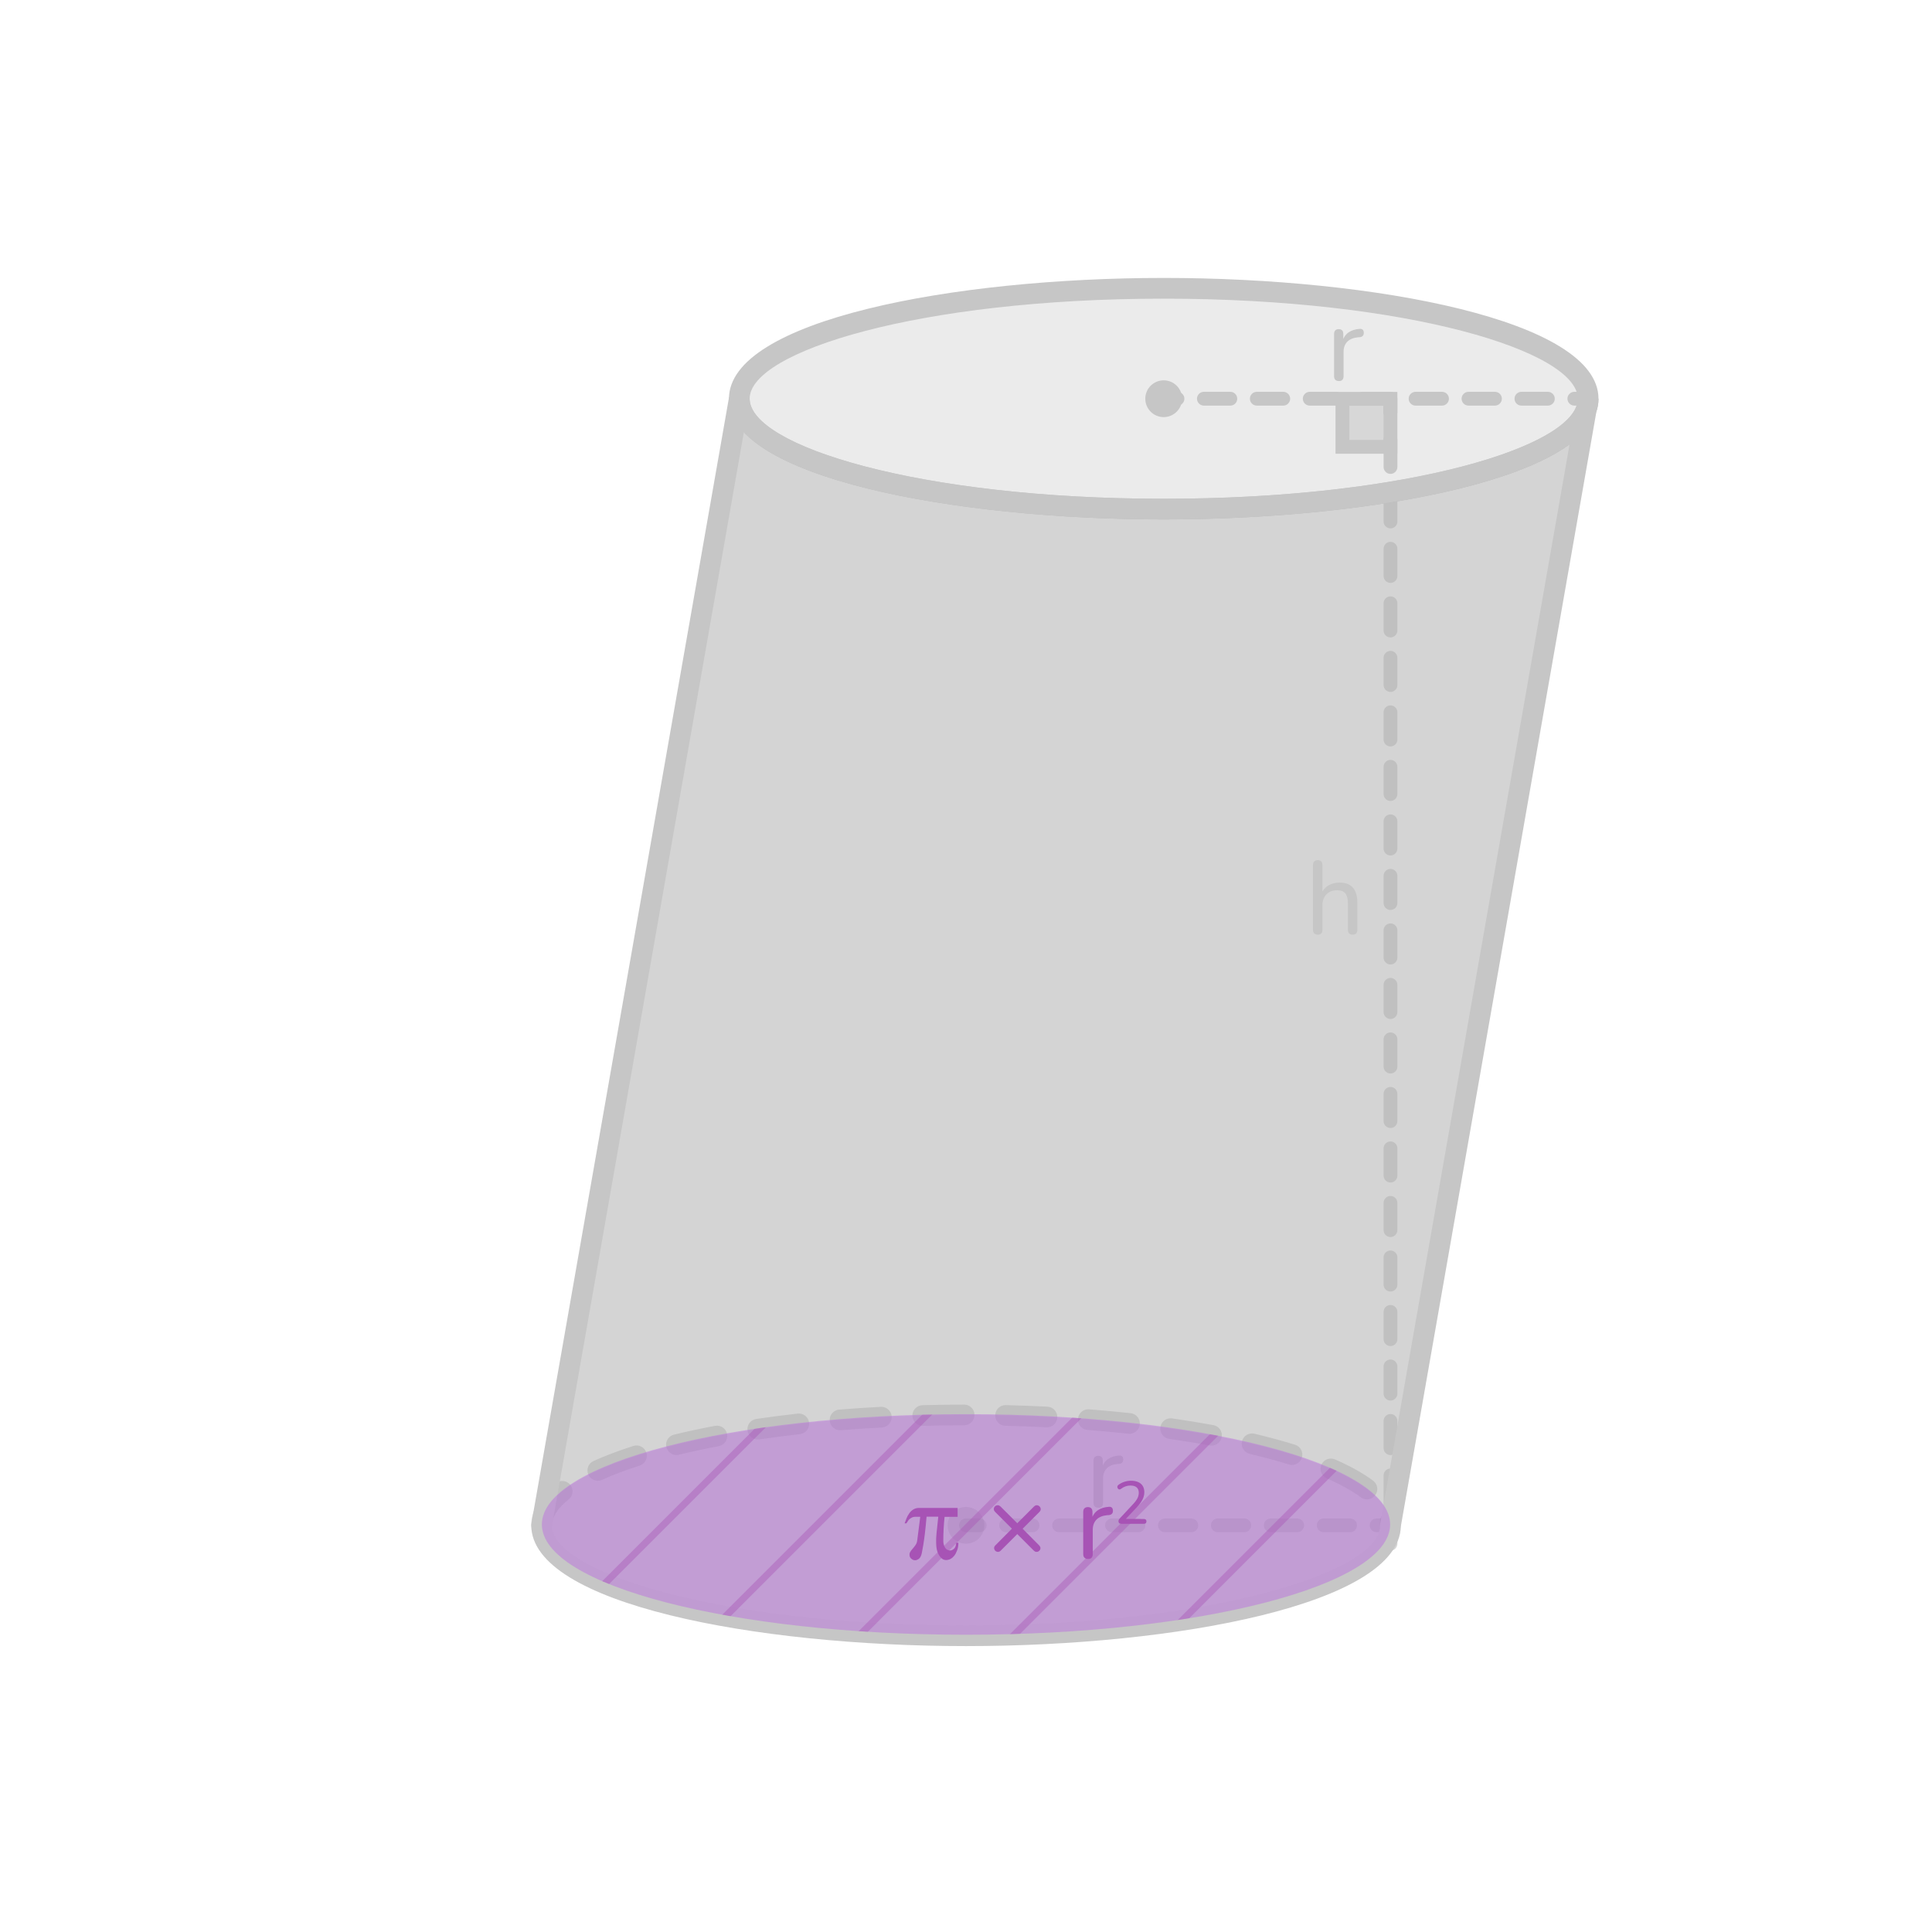
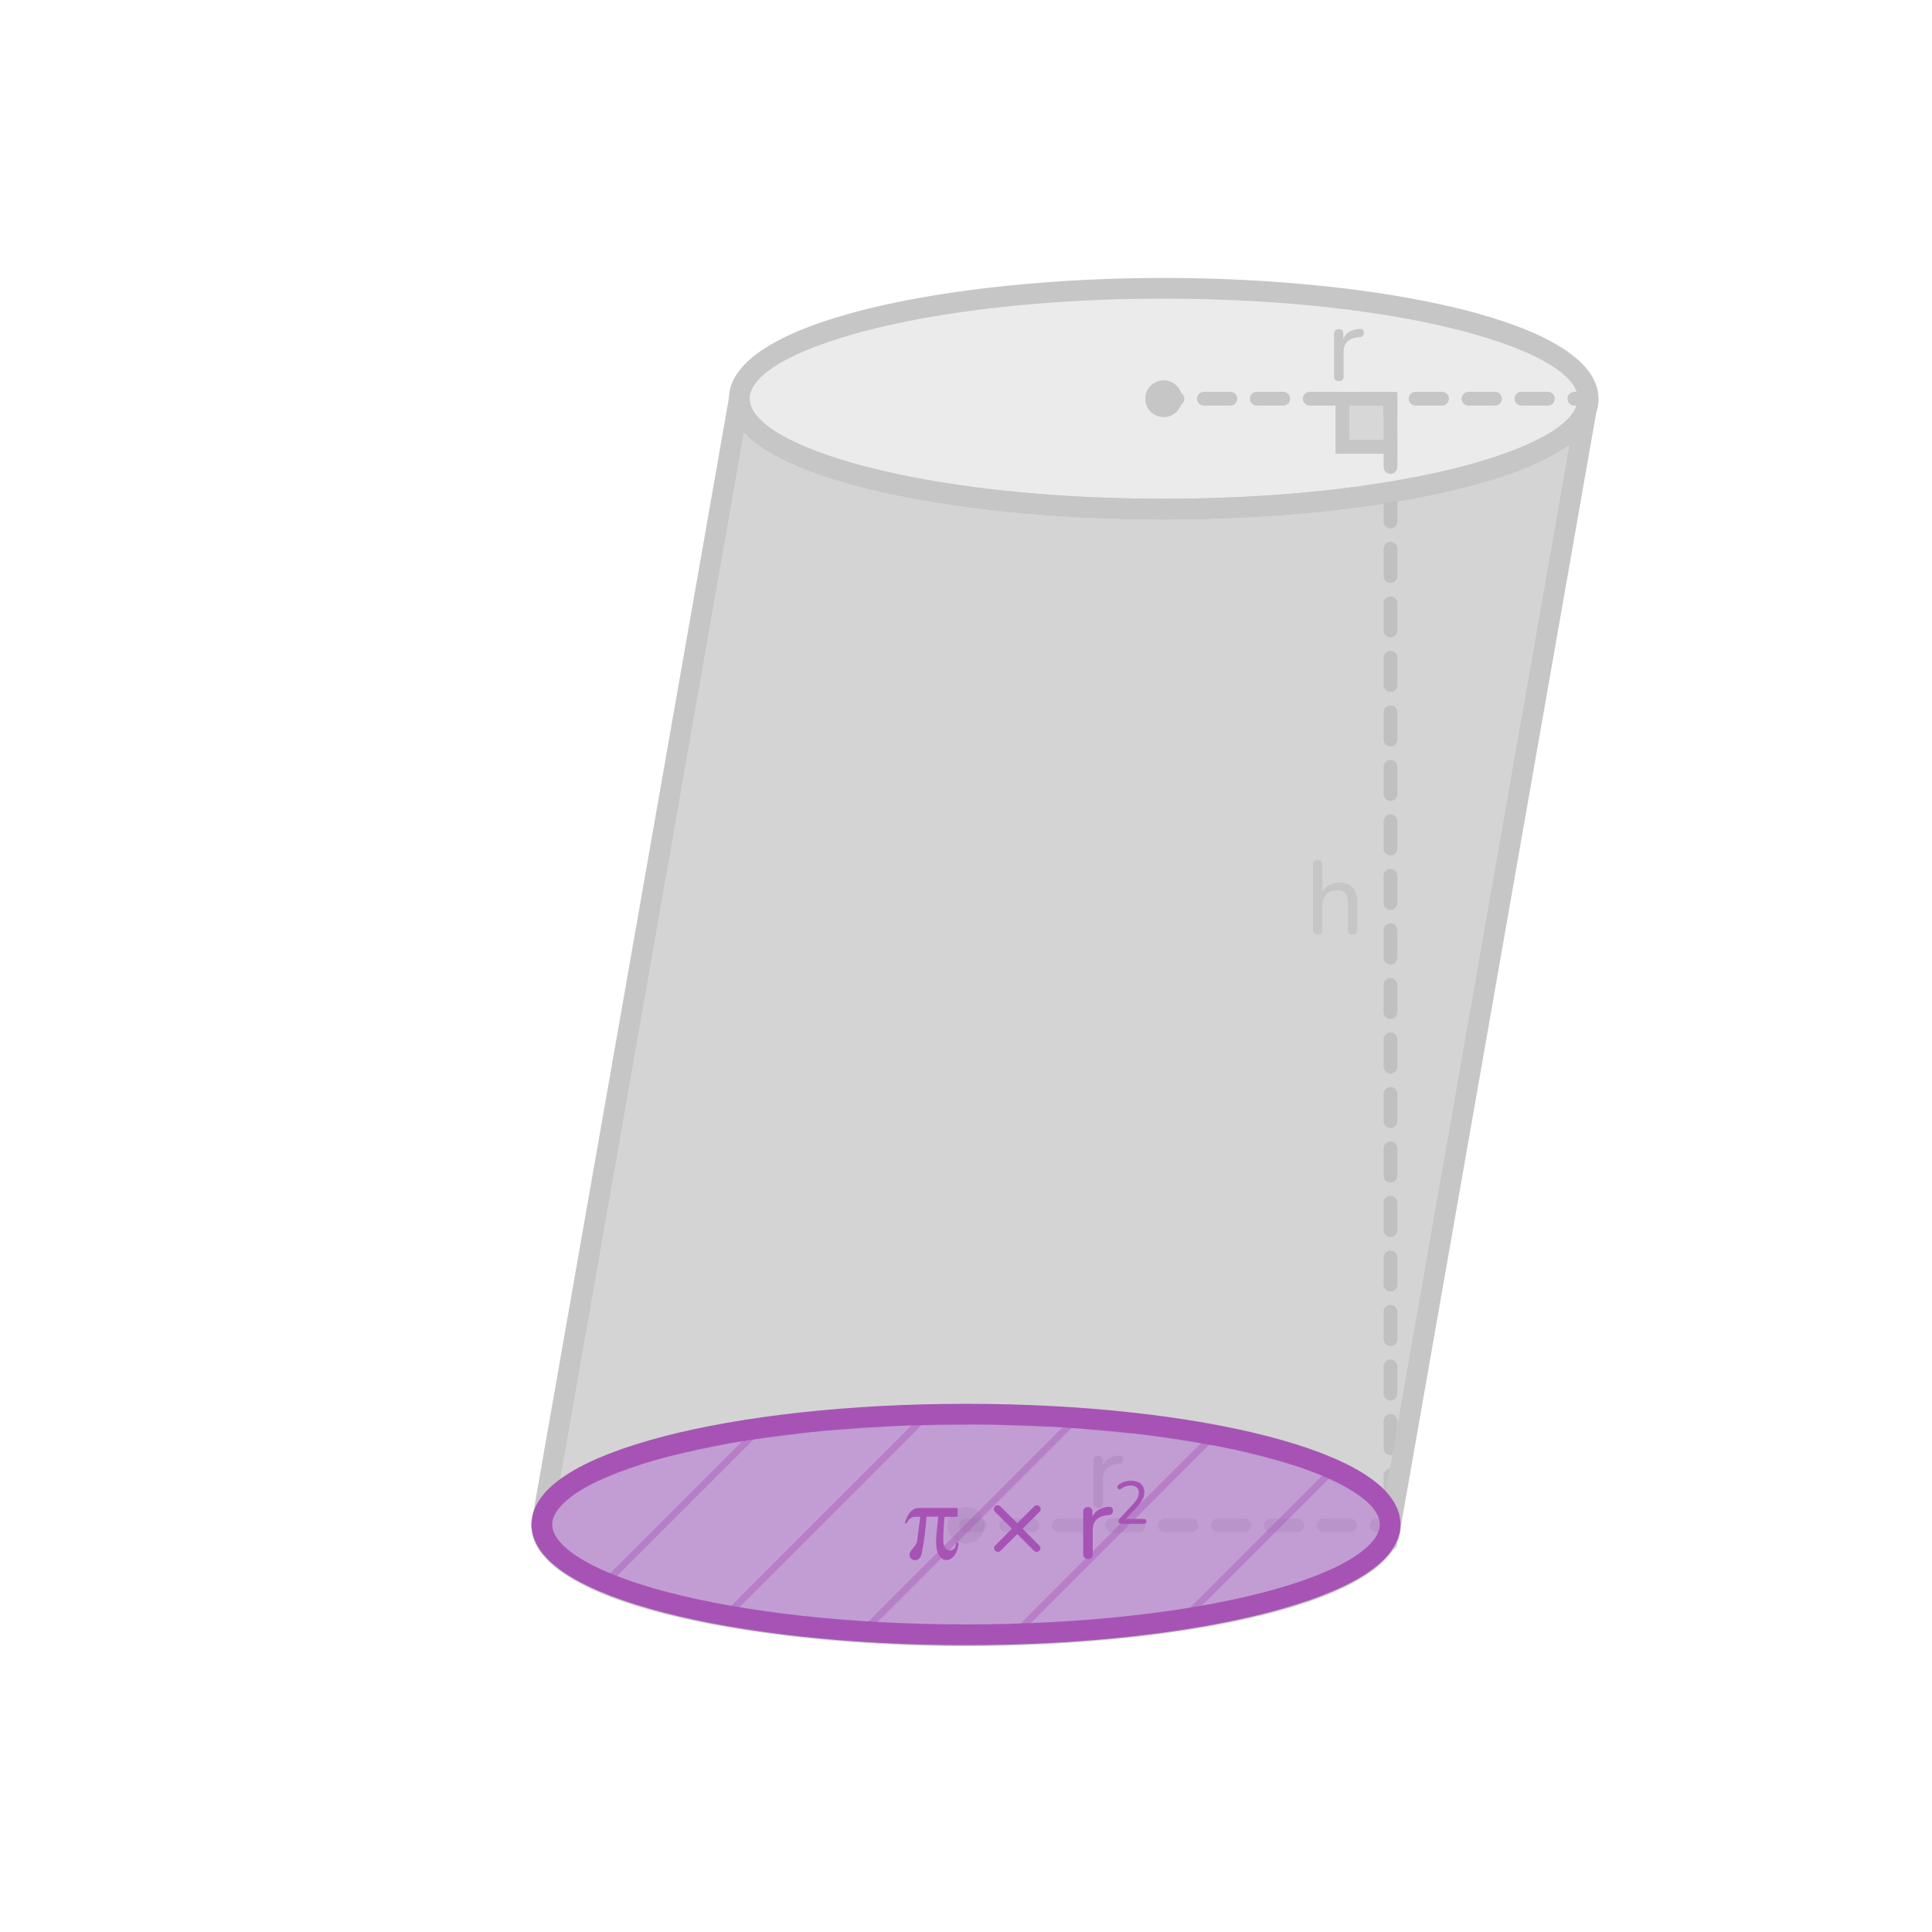
<svg xmlns="http://www.w3.org/2000/svg" id="background" width="560" height="560" viewBox="0 0 560 560">
  <defs>
    <style>
      .cls-1 {
        opacity: .7;
      }

      .cls-2, .cls-3 {
        fill: #a753b5;
      }

      .cls-4 {
        opacity: .5;
      }

      .cls-5 {
        opacity: .11;
      }

      .cls-5, .cls-6, .cls-7 {
        fill: #333;
      }

      .cls-8 {
        clip-path: url(#clippath-2);
      }

      .cls-9, .cls-7 {
        opacity: .2;
      }

      .cls-10, .cls-3 {
        opacity: .4;
      }

      .cls-11 {
        stroke: #c6c6c6;
-         stroke-miterlimit: 10;
        stroke-width: 4px;
      }

-       .cls-11, .cls-12 {
+       .cls-11, .cls-12, .cls-13 {
        fill: none;
      }

-       .cls-13 {
+       .cls-11, .cls-13 {
+         stroke-miterlimit: 10;
+       }
+ 
+       .cls-14 {
        fill: #aaa;
      }

-       .cls-14 {
+       .cls-15 {
        opacity: .1;
      }

-       .cls-15 {
+       .cls-13 {
+         stroke: #a753b5;
+         stroke-width: 6px;
+       }
+ 
+       .cls-16 {
        clip-path: url(#clippath-3);
      }

-       .cls-16 {
+       .cls-17 {
        fill: #bb70de;
      }

-       .cls-17 {
+       .cls-18 {
        fill: #c6c6c6;
      }
    </style>
    <clipPath id="clippath">
      <ellipse class="cls-12" cx="-280" cy="-218.13" rx="122.94" ry="31.97" />
    </clipPath>
    <clipPath id="clippath-1">
      <polygon class="cls-12" points="-143.93 -124.91 -540.37 -124.91 -452.26 -392.03 -55.82 -392.03 -143.93 -124.91" />
    </clipPath>
    <clipPath id="clippath-2">
      <ellipse class="cls-12" cx="280" cy="441.87" rx="122.94" ry="31.97" />
    </clipPath>
    <clipPath id="clippath-3">
      <polygon class="cls-12" points="416.07 535.09 19.63 535.09 107.74 267.97 504.18 267.97 416.07 535.09" />
    </clipPath>
  </defs>
-   <path class="cls-17" d="M318.38,437.02c-.46,0-.81-.12-1.05-.36-.24-.24-.36-.59-.36-1.05v-12.25c0-.46,.12-.81,.36-1.04,.24-.23,.57-.35,.99-.35s.75,.12,.98,.35c.23,.23,.34,.58,.34,1.04v2.31h-.3c.32-1.2,.92-2.11,1.8-2.73,.88-.62,1.99-.97,3.33-1.05,.32-.02,.58,.06,.78,.23,.2,.17,.31,.46,.33,.86,.02,.38-.07,.69-.27,.92-.2,.23-.51,.37-.93,.41l-.54,.03c-1.32,.14-2.34,.57-3.05,1.29-.71,.72-1.07,1.71-1.07,2.97v7.03c0,.46-.12,.81-.34,1.05-.23,.24-.57,.36-1.01,.36Z" />
+   <path class="cls-18" d="M318.38,437.02c-.46,0-.81-.12-1.05-.36-.24-.24-.36-.59-.36-1.05v-12.25c0-.46,.12-.81,.36-1.04,.24-.23,.57-.35,.99-.35s.75,.12,.98,.35c.23,.23,.34,.58,.34,1.04v2.31h-.3c.32-1.2,.92-2.11,1.8-2.73,.88-.62,1.99-.97,3.33-1.05,.32-.02,.58,.06,.78,.23,.2,.17,.31,.46,.33,.86,.02,.38-.07,.69-.27,.92-.2,.23-.51,.37-.93,.41l-.54,.03c-1.32,.14-2.34,.57-3.05,1.29-.71,.72-1.07,1.71-1.07,2.97v7.03c0,.46-.12,.81-.34,1.05-.23,.24-.57,.36-1.01,.36Z" />
  <g>
    <g class="cls-9">
      <path class="cls-6" d="M403.04,121.57c-1.1,0-2-.9-2-2v-4c0-1.1,.9-2,2-2s2,.9,2,2v4c0,1.1-.9,2-2,2Z" />
      <path class="cls-6" d="M403.04,437.56c-1.1,0-2-.9-2-2v-7.9c0-1.1,.9-2,2-2s2,.9,2,2v7.9c0,1.1-.9,2-2,2Zm0-15.8c-1.1,0-2-.9-2-2v-7.9c0-1.1,.9-2,2-2s2,.9,2,2v7.9c0,1.1-.9,2-2,2Zm0-15.8c-1.1,0-2-.9-2-2v-7.9c0-1.1,.9-2,2-2s2,.9,2,2v7.9c0,1.1-.9,2-2,2Zm0-15.8c-1.1,0-2-.9-2-2v-7.9c0-1.1,.9-2,2-2s2,.9,2,2v7.9c0,1.1-.9,2-2,2Zm0-15.8c-1.1,0-2-.9-2-2v-7.9c0-1.1,.9-2,2-2s2,.9,2,2v7.9c0,1.1-.9,2-2,2Zm0-15.8c-1.1,0-2-.9-2-2v-7.9c0-1.1,.9-2,2-2s2,.9,2,2v7.9c0,1.1-.9,2-2,2Zm0-15.8c-1.1,0-2-.9-2-2v-7.9c0-1.1,.9-2,2-2s2,.9,2,2v7.9c0,1.1-.9,2-2,2Zm0-15.8c-1.1,0-2-.9-2-2v-7.9c0-1.1,.9-2,2-2s2,.9,2,2v7.9c0,1.1-.9,2-2,2Zm0-15.8c-1.1,0-2-.9-2-2v-7.9c0-1.1,.9-2,2-2s2,.9,2,2v7.9c0,1.1-.9,2-2,2Zm0-15.8c-1.1,0-2-.9-2-2v-7.9c0-1.1,.9-2,2-2s2,.9,2,2v7.9c0,1.1-.9,2-2,2Zm0-15.8c-1.1,0-2-.9-2-2v-7.9c0-1.1,.9-2,2-2s2,.9,2,2v7.9c0,1.1-.9,2-2,2Zm0-15.8c-1.1,0-2-.9-2-2v-7.9c0-1.1,.9-2,2-2s2,.9,2,2v7.9c0,1.1-.9,2-2,2Zm0-15.8c-1.1,0-2-.9-2-2v-7.9c0-1.1,.9-2,2-2s2,.9,2,2v7.9c0,1.1-.9,2-2,2Zm0-15.8c-1.1,0-2-.9-2-2v-7.9c0-1.1,.9-2,2-2s2,.9,2,2v7.9c0,1.1-.9,2-2,2Zm0-15.8c-1.1,0-2-.9-2-2v-7.9c0-1.1,.9-2,2-2s2,.9,2,2v7.9c0,1.1-.9,2-2,2Zm0-15.8c-1.1,0-2-.9-2-2v-7.9c0-1.1,.9-2,2-2s2,.9,2,2v7.9c0,1.1-.9,2-2,2Zm0-15.8c-1.1,0-2-.9-2-2v-7.9c0-1.1,.9-2,2-2s2,.9,2,2v7.9c0,1.1-.9,2-2,2Zm0-15.8c-1.1,0-2-.9-2-2v-7.9c0-1.1,.9-2,2-2s2,.9,2,2v7.9c0,1.1-.9,2-2,2Zm0-15.8c-1.1,0-2-.9-2-2v-7.9c0-1.1,.9-2,2-2s2,.9,2,2v7.9c0,1.1-.9,2-2,2Zm0-15.8c-1.1,0-2-.9-2-2v-7.9c0-1.1,.9-2,2-2s2,.9,2,2v7.9c0,1.1-.9,2-2,2Z" />
      <path class="cls-6" d="M403.04,449.46c-1.1,0-2-.9-2-2v-4c0-1.1,.9-2,2-2s2,.9,2,2v4c0,1.1-.9,2-2,2Z" />
    </g>
    <g>
-       <g class="cls-14">
+       <g class="cls-15">
        <ellipse class="cls-6" cx="337.31" cy="115.57" rx="123.02" ry="32" />
      </g>
-       <g class="cls-14">
+       <g class="cls-15">
        <ellipse class="cls-6" cx="280.01" cy="442.13" rx="123.02" ry="32" />
      </g>
    </g>
    <g>
-       <path class="cls-17" d="M341.3,117.57h-4c-1.1,0-2-.9-2-2s.9-2,2-2h4c1.1,0,2,.9,2,2s-.9,2-2,2Z" />
-       <path class="cls-17" d="M448.66,117.57h-7.67c-1.1,0-2-.9-2-2s.9-2,2-2h7.67c1.1,0,2,.9,2,2s-.9,2-2,2Zm-15.34,0h-7.67c-1.1,0-2-.9-2-2s.9-2,2-2h7.67c1.1,0,2,.9,2,2s-.9,2-2,2Zm-15.34,0h-7.67c-1.1,0-2-.9-2-2s.9-2,2-2h7.67c1.1,0,2,.9,2,2s-.9,2-2,2Zm-15.34,0h-7.67c-1.1,0-2-.9-2-2s.9-2,2-2h7.67c1.1,0,2,.9,2,2s-.9,2-2,2Zm-15.34,0h-7.67c-1.1,0-2-.9-2-2s.9-2,2-2h7.67c1.1,0,2,.9,2,2s-.9,2-2,2Zm-15.34,0h-7.67c-1.1,0-2-.9-2-2s.9-2,2-2h7.67c1.1,0,2,.9,2,2s-.9,2-2,2Zm-15.34,0h-7.67c-1.1,0-2-.9-2-2s.9-2,2-2h7.67c1.1,0,2,.9,2,2s-.9,2-2,2Z" />
-       <path class="cls-17" d="M460.33,117.57h-4c-1.1,0-2-.9-2-2s.9-2,2-2h4c1.1,0,2,.9,2,2s-.9,2-2,2Z" />
+       <path class="cls-18" d="M341.3,117.57h-4c-1.1,0-2-.9-2-2s.9-2,2-2h4c1.1,0,2,.9,2,2s-.9,2-2,2Z" />
+       <path class="cls-18" d="M448.66,117.57h-7.67c-1.1,0-2-.9-2-2s.9-2,2-2h7.67c1.1,0,2,.9,2,2s-.9,2-2,2Zm-15.34,0h-7.67c-1.1,0-2-.9-2-2s.9-2,2-2h7.67c1.1,0,2,.9,2,2s-.9,2-2,2Zm-15.34,0h-7.67c-1.1,0-2-.9-2-2s.9-2,2-2h7.67c1.1,0,2,.9,2,2s-.9,2-2,2Zm-15.34,0h-7.67c-1.1,0-2-.9-2-2s.9-2,2-2h7.67c1.1,0,2,.9,2,2s-.9,2-2,2Zm-15.34,0h-7.67c-1.1,0-2-.9-2-2s.9-2,2-2h7.67c1.1,0,2,.9,2,2s-.9,2-2,2Zm-15.34,0h-7.67c-1.1,0-2-.9-2-2s.9-2,2-2h7.67c1.1,0,2,.9,2,2s-.9,2-2,2Zm-15.34,0h-7.67c-1.1,0-2-.9-2-2s.9-2,2-2h7.67c1.1,0,2,.9,2,2s-.9,2-2,2Z" />
+       <path class="cls-18" d="M460.33,117.57h-4c-1.1,0-2-.9-2-2s.9-2,2-2h4c1.1,0,2,.9,2,2s-.9,2-2,2Z" />
    </g>
-     <circle class="cls-17" cx="337.3" cy="115.57" r="5.33" />
+     <circle class="cls-18" cx="337.3" cy="115.57" r="5.33" />
    <circle class="cls-7" cx="280" cy="442.13" r="5.33" />
-     <path class="cls-17" d="M388.1,110.45c-.46,0-.81-.12-1.05-.36-.24-.24-.36-.59-.36-1.05v-12.25c0-.46,.12-.81,.36-1.04,.24-.23,.57-.35,.99-.35s.75,.12,.98,.35c.23,.23,.34,.58,.34,1.04v2.31h-.3c.32-1.2,.92-2.11,1.8-2.73,.88-.62,1.99-.97,3.33-1.05,.32-.02,.58,.06,.78,.23,.2,.17,.31,.46,.33,.86,.02,.38-.07,.69-.27,.92-.2,.23-.51,.37-.93,.41l-.54,.03c-1.32,.14-2.34,.57-3.05,1.29-.71,.72-1.07,1.71-1.07,2.97v7.02c0,.46-.12,.81-.34,1.05-.23,.24-.57,.36-1.01,.36Z" />
+     <path class="cls-18" d="M388.1,110.45c-.46,0-.81-.12-1.05-.36-.24-.24-.36-.59-.36-1.05v-12.25c0-.46,.12-.81,.36-1.04,.24-.23,.57-.35,.99-.35s.75,.12,.98,.35c.23,.23,.34,.58,.34,1.04v2.31h-.3c.32-1.2,.92-2.11,1.8-2.73,.88-.62,1.99-.97,3.33-1.05,.32-.02,.58,.06,.78,.23,.2,.17,.31,.46,.33,.86,.02,.38-.07,.69-.27,.92-.2,.23-.51,.37-.93,.41l-.54,.03c-1.32,.14-2.34,.57-3.05,1.29-.71,.72-1.07,1.71-1.07,2.97v7.02c0,.46-.12,.81-.34,1.05-.23,.24-.57,.36-1.01,.36Z" />
    <g class="cls-9">
      <path class="cls-6" d="M283.98,444.13h-4c-1.1,0-2-.9-2-2s.9-2,2-2h4c1.1,0,2,.9,2,2s-.9,2-2,2Z" />
      <path class="cls-6" d="M391.34,444.13h-7.67c-1.1,0-2-.9-2-2s.9-2,2-2h7.67c1.1,0,2,.9,2,2s-.9,2-2,2Zm-15.34,0h-7.67c-1.1,0-2-.9-2-2s.9-2,2-2h7.67c1.1,0,2,.9,2,2s-.9,2-2,2Zm-15.34,0h-7.67c-1.1,0-2-.9-2-2s.9-2,2-2h7.67c1.1,0,2,.9,2,2s-.9,2-2,2Zm-15.34,0h-7.67c-1.1,0-2-.9-2-2s.9-2,2-2h7.67c1.1,0,2,.9,2,2s-.9,2-2,2Zm-15.34,0h-7.67c-1.1,0-2-.9-2-2s.9-2,2-2h7.67c1.1,0,2,.9,2,2s-.9,2-2,2Zm-15.34,0h-7.67c-1.1,0-2-.9-2-2s.9-2,2-2h7.67c1.1,0,2,.9,2,2s-.9,2-2,2Zm-15.34,0h-7.67c-1.1,0-2-.9-2-2s.9-2,2-2h7.67c1.1,0,2,.9,2,2s-.9,2-2,2Z" />
      <path class="cls-6" d="M403.01,444.13h-4c-1.1,0-2-.9-2-2s.9-2,2-2h4c1.1,0,2,.9,2,2s-.9,2-2,2Z" />
    </g>
-     <path class="cls-17" d="M337.31,150.56c-61.09,0-126.02-12.27-126.02-35s64.93-35,126.02-35,126.02,12.27,126.02,35-64.93,35-126.02,35Zm0-63.99c-70.73,0-120.02,15.28-120.02,29s49.29,29,120.02,29,120.02-15.28,120.02-29-49.29-29-120.02-29Z" />
+     <path class="cls-18" d="M337.31,150.56c-61.09,0-126.02-12.27-126.02-35s64.93-35,126.02-35,126.02,12.27,126.02,35-64.93,35-126.02,35Zm0-63.99c-70.73,0-120.02,15.28-120.02,29s49.29,29,120.02,29,120.02-15.28,120.02-29-49.29-29-120.02-29Z" />
    <g class="cls-9">
      <path class="cls-6" d="M403.04,445.13c-1.66,0-3-1.34-3-3,0-.23-.02-.47-.04-.7-.21-1.64,.96-3.14,2.6-3.35,1.64-.2,3.15,.96,3.35,2.6,.06,.48,.09,.96,.09,1.44,0,1.66-1.34,3-3,3h0Zm-246.05,0c-1.66,0-3-1.34-3-3,0-4.33,2.38-8.43,7.09-12.21,1.29-1.04,3.18-.83,4.22,.46,1.04,1.29,.83,3.18-.46,4.22-3.21,2.58-4.84,5.11-4.84,7.53,0,1.66-1.34,3-3,3Zm239.22-10.53c-.62,0-1.25-.19-1.79-.6-2.53-1.89-5.85-3.73-9.86-5.48-1.52-.66-2.21-2.43-1.55-3.95,.66-1.52,2.43-2.21,3.95-1.55,4.44,1.94,8.16,4.01,11.05,6.17,1.33,.99,1.6,2.87,.61,4.2-.59,.79-1.49,1.21-2.41,1.21Zm-222.93-5.39c-1.14,0-2.23-.66-2.74-1.76-.68-1.51-.01-3.29,1.5-3.97,3.39-1.53,7.27-3,11.54-4.37,1.58-.5,3.27,.37,3.77,1.94,.5,1.58-.37,3.27-1.94,3.77-4.06,1.3-7.72,2.68-10.9,4.12-.4,.18-.82,.27-1.23,.27Zm201.21-4.57c-.3,0-.6-.04-.89-.14-3.51-1.09-7.34-2.13-11.38-3.09-1.61-.38-2.61-2-2.23-3.61,.38-1.61,2-2.61,3.61-2.23,4.18,.99,8.15,2.07,11.78,3.2,1.58,.49,2.46,2.17,1.97,3.76-.4,1.28-1.58,2.11-2.86,2.11Zm-178.43-2.89c-1.35,0-2.58-.92-2.91-2.29-.39-1.61,.6-3.23,2.21-3.62,3.75-.91,7.75-1.77,11.89-2.55,1.63-.31,3.2,.76,3.5,2.39s-.76,3.2-2.39,3.5c-4.04,.76-7.93,1.6-11.58,2.48-.24,.06-.48,.09-.71,.09Zm155.1-2.72c-.18,0-.36-.02-.55-.05-3.76-.69-7.71-1.34-11.73-1.91-1.64-.24-2.78-1.76-2.54-3.4,.23-1.64,1.76-2.78,3.4-2.54,4.1,.59,8.13,1.25,11.97,1.95,1.63,.3,2.71,1.87,2.41,3.49-.27,1.45-1.53,2.46-2.95,2.46Zm-131.53-1.78c-1.46,0-2.75-1.07-2.96-2.56-.24-1.64,.89-3.16,2.53-3.4,3.89-.57,7.93-1.09,12.01-1.55,1.65-.19,3.13,1,3.31,2.65,.18,1.65-1,3.13-2.65,3.31-4.01,.45-7.98,.96-11.8,1.52-.15,.02-.29,.03-.44,.03Zm107.77-1.65c-.11,0-.22,0-.33-.02-3.86-.42-7.86-.79-11.86-1.1-1.65-.13-2.89-1.57-2.76-3.22,.13-1.65,1.58-2.89,3.22-2.76,4.07,.32,8.12,.69,12.04,1.12,1.65,.18,2.84,1.66,2.66,3.31-.17,1.54-1.47,2.68-2.98,2.68Zm-83.91-1.03c-1.55,0-2.86-1.19-2.99-2.76-.13-1.65,1.1-3.1,2.75-3.23,3.96-.32,8.01-.59,12.06-.8,1.64-.08,3.07,1.18,3.15,2.84,.09,1.65-1.18,3.07-2.84,3.15-3.99,.21-7.99,.48-11.89,.79-.08,0-.16,0-.24,0Zm59.98-.85c-.05,0-.1,0-.15,0-3.92-.2-7.93-.35-11.92-.44-1.66-.04-2.97-1.41-2.93-3.07,.04-1.66,1.39-2.97,3.07-2.93,4.04,.1,8.1,.25,12.07,.45,1.65,.08,2.93,1.49,2.85,3.15-.08,1.6-1.41,2.85-2.99,2.85Zm-36.01-.42c-1.62,0-2.95-1.29-3-2.92-.04-1.66,1.26-3.03,2.92-3.08,3.99-.1,8.06-.16,12.08-.17h0c1.66,0,3,1.34,3,3,0,1.66-1.34,3-3,3-3.97,0-7.98,.06-11.93,.16-.03,0-.05,0-.08,0Z" />
    </g>
    <g class="cls-4">
-       <path class="cls-13" d="M460.33,115.57l-57.29,326.56c0,17.67-55.08,32-123.02,32s-123.02-14.32-123.02-32L214.28,115.57h0c0,17.67,55.08,32,123.02,32s123.02-14.32,123.02-32Z" />
+       <path class="cls-14" d="M460.33,115.57l-57.29,326.56c0,17.67-55.08,32-123.02,32s-123.02-14.32-123.02-32L214.28,115.57h0c0,17.67,55.08,32,123.02,32s123.02-14.32,123.02-32Z" />
    </g>
-     <path class="cls-17" d="M280.01,477.13c-61.09,0-126.02-12.27-126.02-35l.04-.52L211.33,115.05l5.96,.52c0,13.71,49.29,29,120.02,29,66.82,0,114.51-13.64,119.58-26.71l.49-2.8,5.96,.52c0,1.29-.21,2.55-.62,3.77l-56.68,323.07c-.53,22.55-65.18,34.71-126.02,34.71Zm-120.02-34.76c.56,13.65,49.69,28.76,120.02,28.76s120.02-15.28,120.02-29l.04-.52,54.88-312.82c-19.46,14.22-69.74,21.77-117.66,21.77-51.71,0-106.18-8.79-121.68-25.27l-55.63,317.08Z" />
+     <path class="cls-18" d="M280.01,477.13c-61.09,0-126.02-12.27-126.02-35l.04-.52L211.33,115.05l5.96,.52c0,13.71,49.29,29,120.02,29,66.82,0,114.51-13.64,119.58-26.71l.49-2.8,5.96,.52c0,1.29-.21,2.55-.62,3.77l-56.68,323.07c-.53,22.55-65.18,34.71-126.02,34.71Zm-120.02-34.76c.56,13.65,49.69,28.76,120.02,28.76s120.02-15.28,120.02-29l.04-.52,54.88-312.82c-19.46,14.22-69.74,21.77-117.66,21.77-51.71,0-106.18-8.79-121.68-25.27l-55.63,317.08Z" />
  </g>
-   <path class="cls-17" d="M381.93,270.91c-.42,0-.75-.12-.99-.36-.24-.24-.36-.59-.36-1.05v-18.79c0-.46,.12-.81,.36-1.04,.24-.23,.57-.35,.99-.35s.78,.12,1.02,.35c.24,.23,.36,.58,.36,1.04v8.56h-.39c.42-1.14,1.11-2,2.06-2.58,.95-.58,2.04-.87,3.26-.87s2.15,.21,2.91,.65,1.33,1.08,1.71,1.94,.57,1.94,.57,3.24v7.87c0,.46-.12,.81-.34,1.05-.23,.24-.57,.36-1.01,.36s-.78-.12-1.02-.36c-.24-.24-.36-.59-.36-1.05v-7.72c0-1.3-.25-2.25-.75-2.85s-1.3-.9-2.4-.9c-1.28,0-2.31,.4-3.08,1.19-.77,.79-1.16,1.86-1.16,3.2v7.08c0,.94-.46,1.41-1.38,1.41Z" />
+   <path class="cls-18" d="M381.93,270.91c-.42,0-.75-.12-.99-.36-.24-.24-.36-.59-.36-1.05v-18.79c0-.46,.12-.81,.36-1.04,.24-.23,.57-.35,.99-.35s.78,.12,1.02,.35c.24,.23,.36,.58,.36,1.04v8.56h-.39c.42-1.14,1.11-2,2.06-2.58,.95-.58,2.04-.87,3.26-.87s2.15,.21,2.91,.65,1.33,1.08,1.71,1.94,.57,1.94,.57,3.24v7.87c0,.46-.12,.81-.34,1.05-.23,.24-.57,.36-1.01,.36s-.78-.12-1.02-.36c-.24-.24-.36-.59-.36-1.05v-7.72c0-1.3-.25-2.25-.75-2.85s-1.3-.9-2.4-.9c-1.28,0-2.31,.4-3.08,1.19-.77,.79-1.16,1.86-1.16,3.2v7.08c0,.94-.46,1.41-1.38,1.41Z" />
  <rect class="cls-5" x="389.11" y="115.6" width="13.92" height="13.92" />
  <rect class="cls-11" x="389.11" y="115.6" width="13.92" height="13.92" />
  <g class="cls-8">
    <g>
      <g class="cls-1">
        <g class="cls-1">
-           <polygon class="cls-16" points="423.09 533.9 26.65 533.9 114.77 266.78 511.2 266.78 423.09 533.9" />
+           <polygon class="cls-17" points="423.09 533.9 26.65 533.9 114.77 266.78 511.2 266.78 423.09 533.9" />
        </g>
      </g>
-       <g class="cls-15">
+       <g class="cls-16">
        <g>
          <polygon class="cls-3" points="186.82 626.94 184 626.94 532.87 278.06 533.91 279.86 186.82 626.94" />
          <polygon class="cls-2" points="-50.54 373.97 -46.95 367.55 176.64 143.96 177.68 145.75 -50.54 373.97" />
          <g class="cls-10">
            <polygon class="cls-2" points="-59.07 471.72 -61.9 471.72 208.99 200.83 210.02 202.62 -59.07 471.72" />
          </g>
          <g class="cls-10">
            <polygon class="cls-2" points="-81.33 449.45 -84.16 449.45 186.73 178.57 187.76 180.36 -81.33 449.45" />
          </g>
          <g class="cls-10">
            <polygon class="cls-2" points="-14.46 516.33 -17.29 516.33 253.6 245.44 254.63 247.23 -14.46 516.33" />
          </g>
          <g class="cls-10">
            <polygon class="cls-2" points="-36.72 494.06 -39.55 494.06 231.34 223.18 232.37 224.97 -36.72 494.06" />
          </g>
          <g class="cls-10">
            <polygon class="cls-2" points="41.27 549.7 38.45 549.7 378.84 209.31 379.87 211.1 41.27 549.7" />
          </g>
          <g class="cls-10">
            <polygon class="cls-2" points="19.01 527.44 16.18 527.44 287.07 256.55 288.11 258.34 19.01 527.44" />
          </g>
          <g class="cls-10">
            <polygon class="cls-2" points="85.9 594.32 83.07 594.32 423.46 253.93 424.49 255.72 85.9 594.32" />
          </g>
          <g class="cls-10">
            <polygon class="cls-2" points="63.63 572.06 60.81 572.06 401.2 231.67 402.23 233.46 63.63 572.06" />
          </g>
          <g class="cls-10">
            <polygon class="cls-2" points="142.2 582.32 139.37 582.32 488.25 233.44 489.29 235.24 142.2 582.32" />
          </g>
          <g class="cls-10">
            <polygon class="cls-2" points="164.56 604.68 161.73 604.68 510.61 255.8 511.65 257.6 164.56 604.68" />
          </g>
          <g class="cls-10">
            <polygon class="cls-2" points="209.09 649.2 206.26 649.2 555.13 300.33 556.17 302.12 209.09 649.2" />
          </g>
          <g class="cls-10">
            <polygon class="cls-2" points="331.7 615.84 328.87 615.84 599.76 344.95 600.79 346.74 331.7 615.84" />
          </g>
          <g class="cls-10">
            <polygon class="cls-2" points="309.44 593.57 306.61 593.57 577.5 322.69 578.53 324.48 309.44 593.57" />
          </g>
          <g class="cls-10">
            <polygon class="cls-2" points="353.96 638.1 351.13 638.1 622.02 367.21 623.05 369 353.96 638.1" />
          </g>
          <polygon class="cls-2" points="275.26 806.04 272.43 806.04 543.32 535.15 544.35 536.95 275.26 806.04" />
          <g class="cls-10">
            <polygon class="cls-2" points="253 783.78 250.17 783.78 521.05 512.89 522.09 514.69 253 783.78" />
          </g>
        </g>
      </g>
    </g>
  </g>
  <g>
    <path class="cls-2" d="M271.95,439.63h-3.38c-.17,1.96-.33,3.57-.48,4.83s-.31,2.33-.45,3.24c-.15,.9-.3,1.73-.45,2.47-.13,.58-.31,1.03-.56,1.36-.24,.33-.61,.55-1.08,.68-.39,.1-.78,.02-1.17-.23s-.62-.56-.7-.91c-.06-.26-.07-.49-.04-.67,.03-.18,.08-.35,.16-.5s.17-.3,.26-.42,.2-.25,.31-.38c.03-.04,.2-.24,.5-.6s.54-.69,.7-.99c.16-.3,.25-.63,.29-.99l.88-6.87h-1.42c-.4,0-.78,.09-1.14,.29-.36,.19-.64,.41-.83,.67l-.63,.94h-.51c.14-.38,.31-.84,.51-1.37s.49-1.05,.85-1.55c.28-.42,.66-.78,1.14-1.09,.48-.31,1.04-.46,1.67-.46h11.19v2.58h-3.78c-.24,2.33-.37,4.68-.37,7.05,0,.43,.07,.85,.22,1.26s.33,.72,.54,.94c.27,.25,.61,.42,1,.49,.4,.07,.8-.05,1.21-.37,.22-.18,.39-.38,.49-.6s.17-.44,.2-.64l.09-.62h.63c0,.81-.13,1.54-.37,2.19s-.51,1.17-.83,1.57c-.32,.4-.64,.68-.95,.86-.35,.21-.76,.34-1.23,.39-.47,.04-.9-.07-1.29-.33-.64-.47-1.13-1.21-1.46-2.21-.19-.59-.29-1.36-.32-2.32s0-1.9,.1-2.82l.51-4.82Z" />
    <path class="cls-2" d="M290.07,449.46c-.26,.26-.54,.38-.84,.36-.3-.02-.55-.13-.75-.33-.2-.2-.31-.45-.33-.75-.02-.3,.11-.58,.39-.84l4.77-4.8-4.86-4.86c-.22-.22-.35-.45-.38-.69-.03-.24,0-.46,.12-.66,.11-.2,.26-.36,.46-.46,.2-.11,.42-.15,.67-.12,.25,.03,.48,.16,.71,.38l4.83,4.83,4.83-4.83c.28-.28,.57-.41,.87-.39,.3,.02,.55,.14,.76,.35s.33,.46,.34,.75-.11,.58-.39,.85l-4.86,4.86,4.77,4.8c.22,.22,.35,.45,.39,.67,.04,.23,0,.45-.12,.65s-.28,.36-.46,.46c-.19,.11-.41,.16-.64,.13-.24-.02-.47-.14-.69-.36l-4.8-4.8-4.8,4.8Z" />
    <path class="cls-2" d="M315.39,451.87c-.46,0-.81-.12-1.05-.36s-.36-.59-.36-1.05v-12.24c0-.46,.12-.8,.36-1.03,.24-.23,.57-.35,.99-.35s.75,.12,.98,.35,.34,.58,.34,1.03v2.31h-.3c.32-1.2,.92-2.11,1.8-2.73,.88-.62,1.99-.97,3.33-1.05,.32-.02,.58,.06,.78,.23,.2,.17,.31,.46,.33,.85,.02,.38-.07,.69-.27,.92-.2,.23-.51,.37-.93,.41l-.54,.03c-1.32,.14-2.34,.57-3.04,1.29-.71,.72-1.07,1.71-1.07,2.97v7.02c0,.46-.12,.81-.34,1.05-.23,.24-.57,.36-1,.36Z" />
    <path class="cls-2" d="M325.01,441.67c-.28,0-.49-.07-.62-.2s-.2-.32-.2-.55c0-.14,.04-.28,.11-.42,.07-.14,.17-.28,.31-.42l3.83-4.11c.58-.62,1-1.19,1.26-1.71,.26-.52,.38-1.05,.38-1.59,0-.68-.21-1.19-.62-1.55-.41-.36-1.02-.53-1.81-.53-.49,0-.96,.08-1.41,.24-.45,.16-.89,.4-1.32,.73-.16,.12-.31,.17-.45,.16-.14-.01-.26-.07-.36-.17-.1-.1-.17-.21-.21-.35-.04-.13-.04-.28,0-.43,.05-.15,.15-.28,.3-.38,.48-.37,1.03-.66,1.66-.87,.63-.21,1.28-.32,1.94-.32,.84,0,1.55,.13,2.12,.39,.58,.26,1.02,.64,1.32,1.14,.3,.5,.45,1.1,.45,1.81,0,.49-.08,.97-.24,1.44-.16,.47-.41,.95-.73,1.44-.32,.49-.73,1-1.23,1.52l-3.64,3.83v-.47h5.74c.23,0,.41,.06,.53,.17,.12,.12,.18,.29,.18,.51s-.06,.39-.18,.52c-.12,.12-.3,.18-.53,.18h-6.59Z" />
  </g>
+   <ellipse class="cls-13" cx="280" cy="441.87" rx="122.94" ry="31.97" />
</svg>
